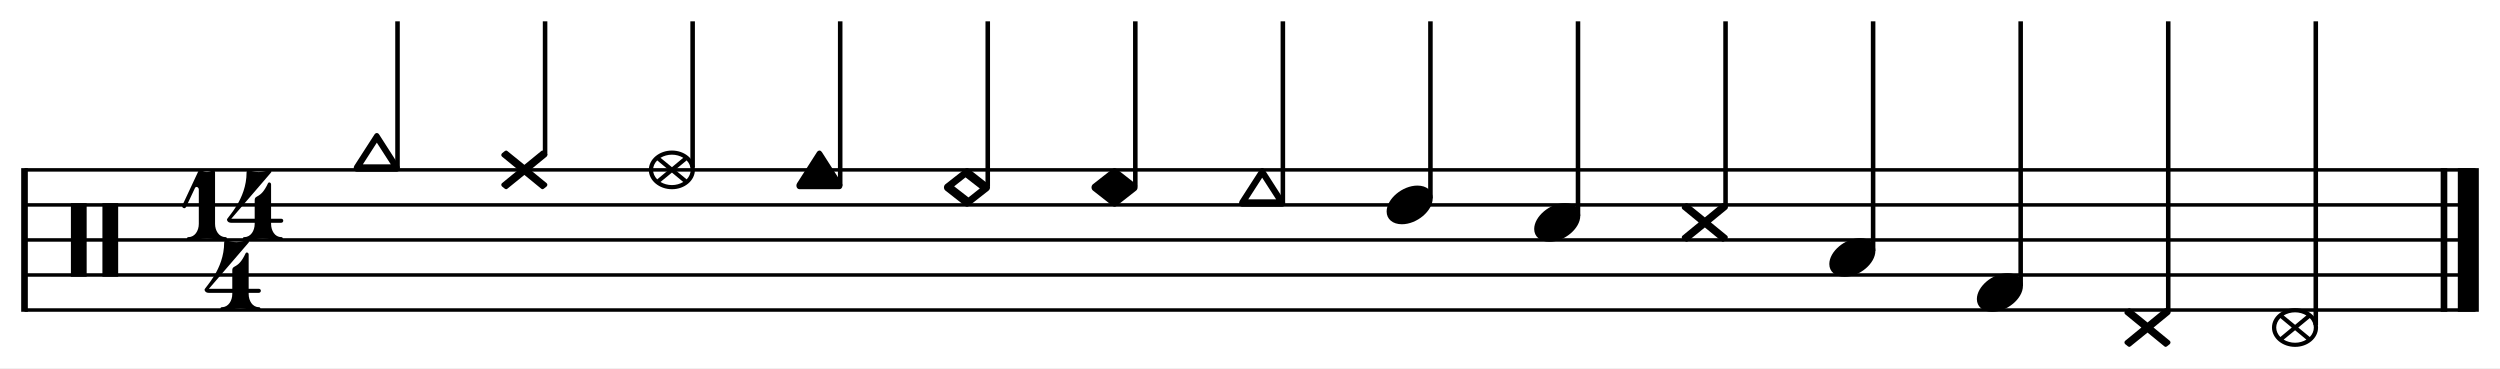
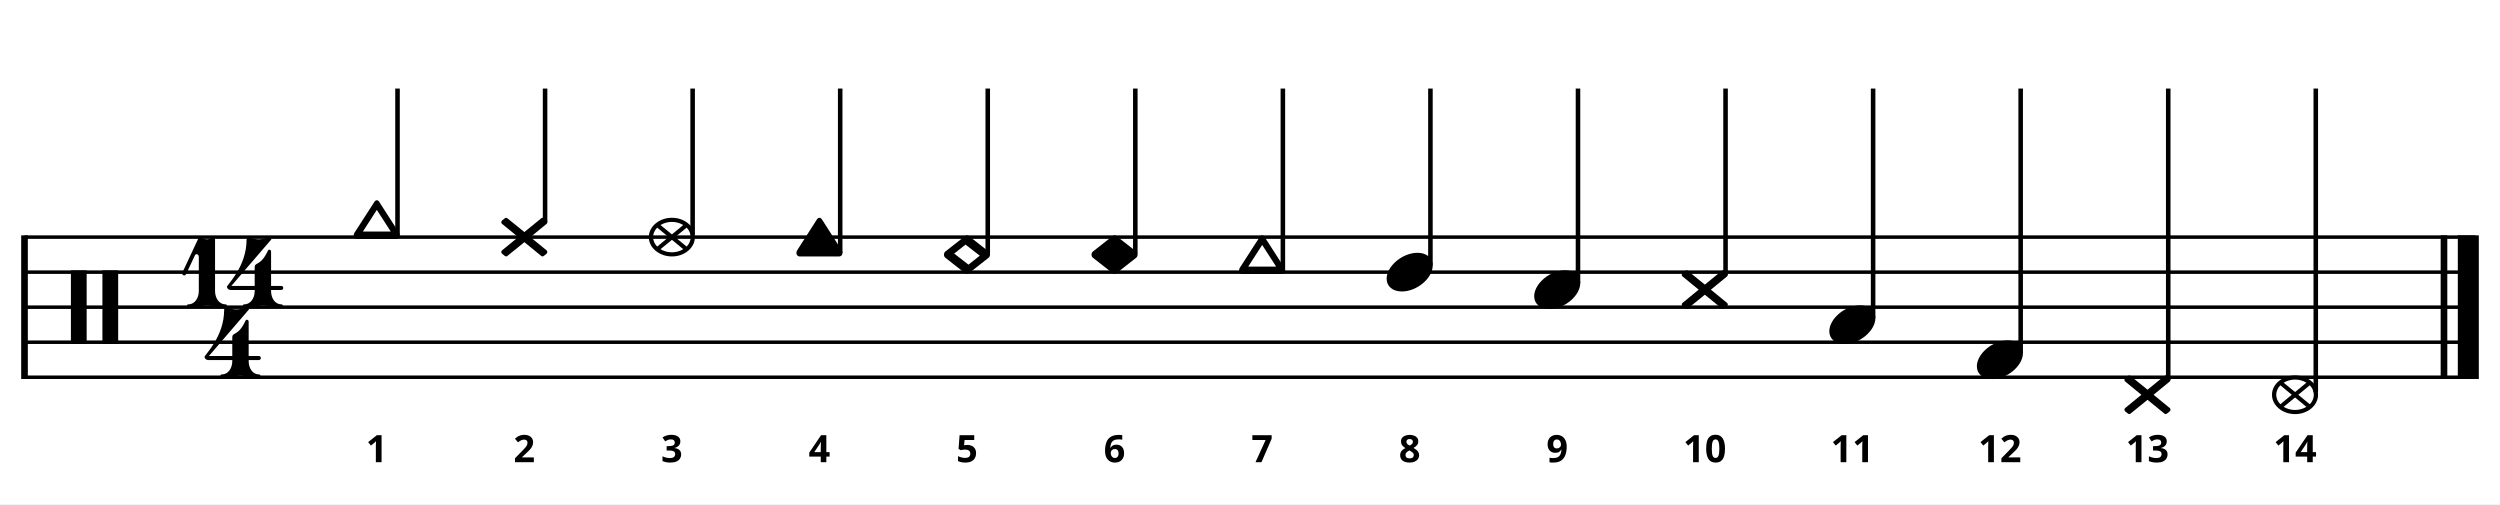
- <svg xmlns="http://www.w3.org/2000/svg" xmlns:xlink="http://www.w3.org/1999/xlink" version="1.1" width="595" height="87.6" viewBox="0 0 595 87.6">
+ <svg xmlns="http://www.w3.org/2000/svg" version="1.1" width="595" height="120" viewBox="0 0 595 120">
  <rect id="svg-background" width="100%" height="100%" fill="#ffffff" />
  <defs>
    <clipPath id="clip_1">
      <path transform="matrix(1.883523,0,0,-1.884642,8.096875,-2.993286)" d="M0-.552H1.316V.552H0Z" />
    </clipPath>
    <clipPath id="clip_2">
      <path transform="matrix(8.333333,0,0,-8.338285,43.41667,57.19159)" d="M-.008 0H1.272V2.012H-.008Z" />
    </clipPath>
    <clipPath id="clip_3">
      <path transform="matrix(8.333333,0,0,-8.338285,54.08333,57.19159)" d="M-.008 0H1.6V2.004H-.008Z" />
    </clipPath>
    <clipPath id="clip_4">
      <path transform="matrix(8.333333,0,0,-8.338285,48.74999,73.86817)" d="M-.008 0H1.6V2.004H-.008Z" />
    </clipPath>
    <clipPath id="clip_5">
      <path transform="matrix(8.333333,0,0,-8.338285,84.18417,36.26245)" d="M0-.552H1.316V.552H0Z" />
    </clipPath>
    <clipPath id="clip_6">
      <path transform="matrix(8.333333,0,0,-8.338285,119.3032,40.43164)" d="M0-.552H1.316V.552H0Z" />
    </clipPath>
    <clipPath id="clip_7">
      <path transform="matrix(8.333333,0,0,-8.338285,154.4223,40.43164)" d="M0-.552H1.316V.552H0Z" />
    </clipPath>
    <clipPath id="clip_8">
      <path transform="matrix(8.333333,0,0,-8.338285,189.5413,40.43164)" d="M0-.552H1.316V.552H0Z" />
    </clipPath>
    <clipPath id="clip_9">
      <path transform="matrix(8.333333,0,0,-8.338285,224.6603,44.60077)" d="M0-.552H1.316V.552H0Z" />
    </clipPath>
    <clipPath id="clip_10">
      <path transform="matrix(8.333333,0,0,-8.338285,259.7794,44.60077)" d="M0-.552H1.316V.552H0Z" />
    </clipPath>
    <clipPath id="clip_11">
      <path transform="matrix(8.333333,0,0,-8.338285,294.8984,44.60077)" d="M0-.552H1.316V.552H0Z" />
    </clipPath>
    <clipPath id="clip_12">
      <path transform="matrix(8.333333,0,0,-8.338285,330.0175,48.7699)" d="M0-.552H1.316V.552H0Z" />
    </clipPath>
    <clipPath id="clip_13">
      <path transform="matrix(8.333333,0,0,-8.338285,365.1365,52.93903)" d="M0-.552H1.316V.552H0Z" />
    </clipPath>
    <clipPath id="clip_14">
      <path transform="matrix(8.333333,0,0,-8.338285,400.2556,52.93903)" d="M0-.552H1.316V.552H0Z" />
    </clipPath>
    <clipPath id="clip_15">
      <path transform="matrix(8.333333,0,0,-8.338285,435.3746,61.27734)" d="M0-.552H1.316V.552H0Z" />
    </clipPath>
    <clipPath id="clip_16">
      <path transform="matrix(8.333333,0,0,-8.338285,470.4937,69.6156)" d="M0-.552H1.316V.552H0Z" />
    </clipPath>
    <clipPath id="clip_17">
      <path transform="matrix(8.333333,0,0,-8.338285,505.6127,77.95392)" d="M0-.552H1.316V.552H0Z" />
    </clipPath>
    <clipPath id="clip_18">
      <path transform="matrix(8.333333,0,0,-8.338285,540.7318,77.95392)" d="M0-.552H1.316V.552H0Z" />
    </clipPath>
    <path id="font_19_28" d="M.045 .166 .178 .181C.181 .153 .19 .133 .204 .12 .217 .107 .235 .101 .258 .101 .286 .101 .31 .114 .33 .14 .35 .166 .363 .22 .368 .302 .334 .262 .291 .242 .239 .242 .182 .242 .134 .264 .093 .307 .052 .351 .032 .407 .032 .477 .032 .549 .053 .608 .096 .652 .14 .697 .194 .719 .261 .719 .334 .719 .393 .691 .44 .634 .486 .578 .51 .486 .51 .357 .51 .226 .486 .131 .437 .073 .389 .015 .325-.014 .248-.014 .192-.014 .146 .001 .112 .031 .077 .061 .055 .106 .045 .166M.356 .465C.356 .509 .346 .544 .325 .568 .305 .592 .282 .604 .255 .604 .229 .604 .208 .595 .192 .575 .175 .555 .167 .522 .167 .477 .167 .43 .176 .397 .194 .375 .212 .354 .235 .343 .262 .343 .289 .343 .311 .353 .329 .374 .347 .395 .356 .425 .356 .465Z" />
    <path id="font_19_21" d="M.506 .128V0H.025C.03 .048 .046 .094 .072 .137 .098 .18 .149 .237 .226 .308 .288 .366 .326 .405 .34 .425 .359 .454 .368 .482 .368 .509 .368 .54 .36 .563 .344 .58 .327 .596 .304 .604 .275 .604 .247 .604 .224 .596 .207 .578 .19 .561 .18 .532 .178 .492L.041 .506C.049 .582 .075 .636 .118 .669 .161 .702 .214 .719 .279 .719 .349 .719 .405 .7 .445 .662 .486 .624 .506 .576 .506 .52 .506 .487 .5 .457 .489 .428 .477 .399 .459 .368 .434 .336 .417 .315 .387 .285 .344 .245 .3 .205 .273 .179 .261 .166 .25 .153 .241 .14 .233 .128H.506Z" />
    <path id="font_19_32" d="M.042 .397V.524H.542V.397H.042M.042 .18V.307H.542V.18H.042Z" />
    <path id="font_19_3" d="" />
    <path id="font_19_48" d="M.071 0V.716H.287L.417 .228 .545 .716H.762V0H.628V.563L.486 0H.347L.205 .563V0H.071Z" />
    <path id="font_19_68" d="M.174 .358 .05 .381C.064 .432 .088 .469 .122 .494 .156 .518 .207 .53 .274 .53 .336 .53 .381 .523 .411 .509 .441 .494 .462 .476 .474 .453 .487 .431 .493 .39 .493 .331L.491 .17C.491 .125 .493 .091 .498 .07 .502 .048 .51 .025 .522 0H.387C.383 .009 .379 .023 .374 .041 .371 .049 .37 .054 .369 .057 .345 .034 .32 .017 .293 .005 .267-.006 .238-.012 .208-.012 .155-.012 .113 .003 .082 .032 .051 .06 .036 .097 .036 .141 .036 .17 .043 .196 .057 .219 .071 .242 .09 .259 .115 .272 .141 .284 .177 .294 .225 .303 .289 .315 .333 .327 .358 .337V.351C.358 .377 .351 .396 .338 .408 .325 .419 .301 .425 .265 .425 .24 .425 .221 .42 .208 .41 .194 .4 .183 .383 .174 .358M.358 .247C.34 .241 .312 .234 .274 .226 .236 .218 .211 .21 .2 .203 .182 .19 .173 .174 .173 .155 .173 .136 .18 .12 .194 .106 .209 .092 .227 .085 .249 .085 .274 .085 .297 .093 .32 .109 .336 .121 .347 .136 .353 .154 .356 .166 .358 .188 .358 .22V.247Z" />
    <path id="font_19_71" d="M.547 0H.42V.076C.399 .047 .374 .024 .345 .01 .316-.004 .287-.012 .258-.012 .198-.012 .147 .012 .105 .06 .062 .108 .041 .175 .041 .261 .041 .349 .062 .416 .103 .462 .144 .507 .197 .53 .26 .53 .318 .53 .368 .506 .41 .458V.716H.547V0M.181 .27C.181 .215 .189 .175 .204 .15 .226 .115 .257 .097 .297 .097 .328 .097 .355 .11 .377 .137 .4 .164 .411 .204 .411 .257 .411 .317 .4 .359 .378 .386 .357 .412 .329 .425 .296 .425 .263 .425 .236 .412 .214 .386 .192 .36 .181 .322 .181 .27Z" />
    <path id="font_19_72" d="M.372 .165 .509 .142C.491 .092 .463 .054 .426 .027 .388 .001 .34-.012 .283-.012 .193-.012 .126 .018 .083 .077 .049 .124 .032 .183 .032 .255 .032 .341 .054 .409 .099 .457 .144 .506 .201 .53 .27 .53 .347 .53 .408 .505 .452 .454 .497 .403 .518 .325 .516 .22H.172C.173 .179 .184 .147 .206 .125 .227 .102 .253 .091 .285 .091 .306 .091 .324 .097 .339 .108 .354 .12 .365 .139 .372 .165M.38 .304C.379 .343 .369 .373 .349 .394 .33 .415 .306 .425 .278 .425 .248 .425 .223 .414 .204 .392 .184 .37 .174 .341 .175 .304H.38Z" />
    <path id="font_19_90" d="M.168 0 .004 .519H.138L.235 .179 .324 .519H.457L.543 .179 .642 .519H.777L.611 0H.479L.39 .333 .302 0H.168Z" />
    <path id="font_19_76" d="M.072 .589V.716H.209V.589H.072M.072 0V.519H.209V0H.072Z" />
    <path id="font_19_87" d="M.31 .519V.409H.216V.201C.216 .158 .217 .134 .219 .127 .22 .12 .224 .114 .231 .109 .237 .105 .245 .103 .254 .103 .267 .103 .285 .107 .309 .116L.321 .009C.289-.005 .253-.012 .212-.012 .188-.012 .165-.008 .146 .001 .126 .009 .111 .02 .102 .033 .093 .046 .086 .064 .083 .086 .08 .102 .078 .135 .078 .183V.409H.015V.519H.078V.622L.216 .703V.519H.31Z" />
    <path id="font_19_75" d="M.208 .716V.452C.253 .504 .306 .53 .367 .53 .399 .53 .427 .524 .453 .513 .478 .501 .497 .486 .51 .468 .523 .45 .532 .429 .536 .407 .541 .385 .543 .351 .543 .304V0H.406V.274C.406 .328 .404 .362 .398 .377 .393 .392 .384 .403 .371 .412 .358 .42 .341 .425 .321 .425 .299 .425 .278 .419 .26 .408 .242 .397 .229 .38 .221 .358 .213 .336 .208 .303 .208 .259V0H.071V.716H.208Z" />
    <path id="font_19_36" d="M.718 0H.561L.499 .163H.212L.153 0H0L.279 .716H.432L.718 0M.452 .284 .354 .549 .257 .284H.452Z" />
    <path id="font_19_85" d="M.203 0H.066V.519H.193V.445C.215 .48 .235 .503 .252 .514 .27 .525 .289 .53 .312 .53 .343 .53 .373 .522 .402 .504L.359 .385C.336 .4 .315 .407 .295 .407 .276 .407 .259 .402 .246 .391 .233 .381 .222 .362 .215 .334 .207 .306 .203 .248 .203 .16V0Z" />
    <path id="font_19_15" d="M.068 .138H.206V.039C.206-.001 .202-.032 .195-.055 .188-.078 .176-.099 .156-.117 .137-.135 .113-.15 .084-.16L.057-.104C.085-.094 .104-.082 .116-.066 .128-.05 .134-.028 .135 0H.068V.138Z" />
    <path id="font_19_83" d="M.068 .519H.196V.442C.212 .468 .235 .49 .263 .506 .292 .522 .323 .53 .357 .53 .418 .53 .469 .507 .511 .459 .553 .412 .574 .347 .574 .262 .574 .176 .553 .108 .51 .06 .468 .012 .417-.012 .356-.012 .328-.012 .302-.006 .279 .005 .255 .017 .231 .036 .205 .064V-.197H.068V.519M.204 .268C.204 .21 .215 .167 .238 .139 .261 .112 .29 .098 .323 .098 .355 .098 .381 .11 .402 .136 .424 .161 .434 .203 .434 .261 .434 .316 .423 .356 .401 .382 .38 .409 .353 .422 .32 .422 .287 .422 .259 .409 .237 .383 .215 .357 .204 .319 .204 .268Z" />
    <path id="font_19_88" d="M.413 0V.078C.394 .05 .369 .028 .339 .012 .308-.004 .275-.012 .241-.012 .206-.012 .175-.004 .147 .011 .12 .027 .1 .048 .087 .076 .075 .103 .069 .142 .069 .19V.519H.206V.281C.206 .208 .209 .163 .214 .147 .219 .131 .228 .118 .241 .108 .255 .099 .271 .094 .292 .094 .315 .094 .336 .1 .355 .113 .374 .126 .386 .142 .393 .161 .4 .18 .403 .226 .403 .3V.519H.541V0H.413Z" />
    <path id="font_19_70" d="M.524 .365 .389 .341C.384 .368 .374 .388 .358 .401 .342 .415 .321 .422 .295 .422 .261 .422 .233 .41 .213 .387 .193 .363 .183 .324 .183 .269 .183 .207 .193 .164 .214 .139 .234 .113 .262 .101 .297 .101 .323 .101 .344 .108 .361 .123 .377 .138 .389 .163 .396 .199L.531 .176C.517 .114 .49 .067 .45 .036 .41 .004 .357-.012 .291-.012 .215-.012 .154 .012 .109 .06 .064 .108 .042 .174 .042 .259 .042 .344 .064 .411 .109 .459 .155 .506 .216 .53 .293 .53 .356 .53 .406 .517 .444 .49 .481 .462 .508 .421 .524 .365Z" />
    <path id="font_19_86" d="M.023 .147 .161 .169C.167 .142 .179 .122 .197 .109 .215 .095 .24 .088 .272 .088 .307 .088 .334 .094 .352 .107 .364 .116 .37 .129 .37 .144 .37 .154 .367 .163 .36 .17 .354 .176 .338 .182 .314 .188 .204 .212 .134 .234 .104 .255 .063 .283 .042 .321 .042 .371 .042 .416 .06 .454 .096 .484 .131 .515 .186 .53 .261 .53 .332 .53 .384 .519 .419 .496 .453 .473 .477 .439 .49 .394L.361 .369C.355 .389 .345 .405 .329 .416 .314 .426 .292 .432 .263 .432 .227 .432 .201 .427 .186 .417 .175 .409 .17 .4 .17 .389 .17 .379 .174 .371 .184 .364 .196 .355 .239 .342 .312 .325 .385 .309 .436 .288 .465 .264 .493 .24 .508 .206 .508 .162 .508 .115 .488 .074 .448 .04 .409 .005 .35-.012 .272-.012 .201-.012 .145 .003 .104 .031 .063 .06 .036 .098 .023 .147Z" />
    <path id="font_19_92" d="M.007 .519H.153L.277 .15 .398 .519H.54L.357 .019 .324-.071C.312-.102 .301-.125 .29-.141 .279-.157 .266-.17 .252-.179 .238-.189 .221-.197 .2-.203 .179-.208 .156-.211 .13-.211 .104-.211 .078-.208 .052-.203L.04-.095C.062-.099 .081-.102 .098-.102 .13-.102 .154-.092 .169-.073 .184-.055 .196-.031 .204-.002L.007 .519Z" />
    <path id="font_19_82" d="M.04 .267C.04 .312 .051 .356 .074 .399 .096 .442 .128 .474 .169 .497 .21 .519 .256 .53 .307 .53 .386 .53 .45 .505 .5 .454 .55 .403 .575 .339 .575 .261 .575 .182 .55 .117 .499 .066 .449 .014 .385-.012 .308-.012 .261-.012 .215-.001 .172 .021 .129 .042 .096 .073 .074 .115 .051 .156 .04 .207 .04 .267M.181 .259C.181 .208 .193 .169 .217 .141 .242 .114 .272 .101 .308 .101 .343 .101 .373 .114 .398 .141 .422 .169 .434 .208 .434 .26 .434 .311 .422 .35 .398 .377 .373 .404 .343 .418 .308 .418 .272 .418 .242 .404 .217 .377 .193 .35 .181 .311 .181 .259Z" />
    <path id="font_19_80" d="M.062 .519H.188V.448C.233 .503 .287 .53 .35 .53 .383 .53 .412 .523 .436 .51 .46 .496 .48 .475 .496 .447 .519 .475 .543 .496 .57 .51 .596 .523 .624 .53 .654 .53 .692 .53 .725 .523 .751 .507 .777 .492 .797 .469 .81 .439 .819 .417 .824 .381 .824 .332V0H.687V.296C.687 .347 .682 .381 .673 .396 .66 .415 .641 .425 .614 .425 .595 .425 .577 .419 .56 .407 .543 .396 .531 .378 .523 .356 .516 .333 .512 .298 .512 .249V0H.375V.284C.375 .334 .373 .367 .368 .381 .363 .396 .355 .407 .345 .414 .335 .421 .321 .425 .303 .425 .282 .425 .263 .419 .246 .408 .229 .396 .217 .38 .21 .358 .202 .337 .199 .301 .199 .252V0H.062V.519Z" />
    <path id="font_19_17" d="M.072 0V.138H.209V0H.072Z" />
  </defs>
-   <path transform="matrix(1,0,0,-1,0,779.48)" stroke-width=".245" stroke-linecap="butt" stroke-miterlimit="10" stroke-linejoin="miter" fill="none" stroke="#000000" d="M10.453 782.841V791.896" />
-   <path transform="matrix(1,0,0,-1,0,779.48)" stroke-width=".834" stroke-linecap="butt" stroke-miterlimit="10" stroke-linejoin="miter" fill="none" stroke="#000000" d="M5.833 739.048H589.167" />
-   <path transform="matrix(1,0,0,-1,0,779.48)" stroke-width=".834" stroke-linecap="butt" stroke-miterlimit="10" stroke-linejoin="miter" fill="none" stroke="#000000" d="M5.833 730.71H589.167" />
-   <path transform="matrix(1,0,0,-1,0,779.48)" stroke-width=".834" stroke-linecap="butt" stroke-miterlimit="10" stroke-linejoin="miter" fill="none" stroke="#000000" d="M5.833 722.372H589.167" />
-   <path transform="matrix(1,0,0,-1,0,779.48)" stroke-width=".834" stroke-linecap="butt" stroke-miterlimit="10" stroke-linejoin="miter" fill="none" stroke="#000000" d="M5.833 714.034H589.167" />
-   <path transform="matrix(1,0,0,-1,0,779.48)" stroke-width=".834" stroke-linecap="butt" stroke-miterlimit="10" stroke-linejoin="miter" fill="none" stroke="#000000" d="M5.833 705.695H589.167" />
-   <path transform="matrix(1,0,0,-1,0,779.48)" stroke-width="3.75" stroke-linecap="butt" stroke-miterlimit="10" stroke-linejoin="miter" fill="none" stroke="#000000" d="M18.75 731.127V713.617" />
-   <path transform="matrix(1,0,0,-1,0,779.48)" stroke-width="3.75" stroke-linecap="butt" stroke-miterlimit="10" stroke-linejoin="miter" fill="none" stroke="#000000" d="M26.25 731.127V713.617" />
-   <path transform="matrix(1,0,0,-1,0,779.48)" stroke-width="1.583" stroke-linecap="butt" stroke-miterlimit="10" stroke-linejoin="miter" fill="none" stroke="#000000" d="M5.833 739.465V705.278" />
-   <path transform="matrix(1,0,0,-1,0,779.48)" stroke-width="1.083" stroke-linecap="butt" stroke-miterlimit="10" stroke-linejoin="miter" fill="none" stroke="#000000" d="M94.609 739.465V774.403" />
-   <path transform="matrix(1,0,0,-1,0,779.48)" stroke-width="1.083" stroke-linecap="butt" stroke-miterlimit="10" stroke-linejoin="miter" fill="none" stroke="#000000" d="M129.728 742.595V774.403" />
-   <path transform="matrix(1,0,0,-1,0,779.48)" stroke-width="1.083" stroke-linecap="butt" stroke-miterlimit="10" stroke-linejoin="miter" fill="none" stroke="#000000" d="M164.847 739.632V774.403" />
-   <path transform="matrix(1,0,0,-1,0,779.48)" stroke-width="1.083" stroke-linecap="butt" stroke-miterlimit="10" stroke-linejoin="miter" fill="none" stroke="#000000" d="M199.966 735.296V774.403" />
-   <path transform="matrix(1,0,0,-1,0,779.48)" stroke-width="1.083" stroke-linecap="butt" stroke-miterlimit="10" stroke-linejoin="miter" fill="none" stroke="#000000" d="M235.085 735.088V774.403" />
-   <path transform="matrix(1,0,0,-1,0,779.48)" stroke-width="1.083" stroke-linecap="butt" stroke-miterlimit="10" stroke-linejoin="miter" fill="none" stroke="#000000" d="M270.204 735.088V774.403" />
-   <path transform="matrix(1,0,0,-1,0,779.48)" stroke-width="1.083" stroke-linecap="butt" stroke-miterlimit="10" stroke-linejoin="miter" fill="none" stroke="#000000" d="M305.323 731.127V774.403" />
-   <path transform="matrix(1,0,0,-1,0,779.48)" stroke-width="1.083" stroke-linecap="butt" stroke-miterlimit="10" stroke-linejoin="miter" fill="none" stroke="#000000" d="M340.442 732.276V774.403" />
-   <path transform="matrix(1,0,0,-1,0,779.48)" stroke-width="1.083" stroke-linecap="butt" stroke-miterlimit="10" stroke-linejoin="miter" fill="none" stroke="#000000" d="M375.562 728.107V774.403" />
-   <path transform="matrix(1,0,0,-1,0,779.48)" stroke-width="1.083" stroke-linecap="butt" stroke-miterlimit="10" stroke-linejoin="miter" fill="none" stroke="#000000" d="M410.681 730.087V774.403" />
-   <path transform="matrix(1,0,0,-1,0,779.48)" stroke-width="1.083" stroke-linecap="butt" stroke-miterlimit="10" stroke-linejoin="miter" fill="none" stroke="#000000" d="M445.8 719.769V774.403" />
-   <path transform="matrix(1,0,0,-1,0,779.48)" stroke-width="1.083" stroke-linecap="butt" stroke-miterlimit="10" stroke-linejoin="miter" fill="none" stroke="#000000" d="M480.919 711.43V774.403" />
-   <path transform="matrix(1,0,0,-1,0,779.48)" stroke-width="1.083" stroke-linecap="butt" stroke-miterlimit="10" stroke-linejoin="miter" fill="none" stroke="#000000" d="M516.038 705.072V774.403" />
-   <path transform="matrix(1,0,0,-1,0,779.48)" stroke-width="1.083" stroke-linecap="butt" stroke-miterlimit="10" stroke-linejoin="miter" fill="none" stroke="#000000" d="M551.157 702.11V774.403" />
-   <path transform="matrix(1,0,0,-1,0,779.48)" stroke-width="1.583" stroke-linecap="butt" stroke-miterlimit="10" stroke-linejoin="miter" fill="none" stroke="#000000" d="M581.667 739.465V705.278" />
-   <path transform="matrix(1,0,0,-1,0,779.48)" stroke-width="5" stroke-linecap="butt" stroke-miterlimit="10" stroke-linejoin="miter" fill="none" stroke="#000000" d="M587.458 739.465V705.278" />
-   <g clip-path="url(#clip_1)">
-     <path transform="matrix(1.883523,0,0,-1.884642,8.096875,-2.993286)" d="M.88 .552C1.144 .552 1.316 .404 1.316 .188 1.316-.172 .864-.552 .436-.552 .172-.552 0-.404 0-.188 0 .172 .452 .552 .88 .552" />
+   <g id="musical-content" transform="translate(0,16)">
+     <path transform="matrix(1,0,0,-1,0,779.48)" stroke-width=".834" stroke-linecap="butt" stroke-miterlimit="10" stroke-linejoin="miter" fill="none" stroke="#000000" d="M5.833 739.048H589.167" />
+     <path transform="matrix(1,0,0,-1,0,779.48)" stroke-width=".834" stroke-linecap="butt" stroke-miterlimit="10" stroke-linejoin="miter" fill="none" stroke="#000000" d="M5.833 730.71H589.167" />
+     <path transform="matrix(1,0,0,-1,0,779.48)" stroke-width=".834" stroke-linecap="butt" stroke-miterlimit="10" stroke-linejoin="miter" fill="none" stroke="#000000" d="M5.833 722.372H589.167" />
+     <path transform="matrix(1,0,0,-1,0,779.48)" stroke-width=".834" stroke-linecap="butt" stroke-miterlimit="10" stroke-linejoin="miter" fill="none" stroke="#000000" d="M5.833 714.034H589.167" />
+     <path transform="matrix(1,0,0,-1,0,779.48)" stroke-width=".834" stroke-linecap="butt" stroke-miterlimit="10" stroke-linejoin="miter" fill="none" stroke="#000000" d="M5.833 705.695H589.167" />
+     <path transform="matrix(1,0,0,-1,0,779.48)" stroke-width="3.75" stroke-linecap="butt" stroke-miterlimit="10" stroke-linejoin="miter" fill="none" stroke="#000000" d="M18.75 731.127V713.617" />
+     <path transform="matrix(1,0,0,-1,0,779.48)" stroke-width="3.75" stroke-linecap="butt" stroke-miterlimit="10" stroke-linejoin="miter" fill="none" stroke="#000000" d="M26.25 731.127V713.617" />
+     <path transform="matrix(1,0,0,-1,0,779.48)" stroke-width="1.583" stroke-linecap="butt" stroke-miterlimit="10" stroke-linejoin="miter" fill="none" stroke="#000000" d="M5.833 739.465V705.278" />
+     <path transform="matrix(1,0,0,-1,0,779.48)" stroke-width="1.083" stroke-linecap="butt" stroke-miterlimit="10" stroke-linejoin="miter" fill="none" stroke="#000000" d="M94.609 739.465V774.403" />
+     <path transform="matrix(1,0,0,-1,0,779.48)" stroke-width="1.083" stroke-linecap="butt" stroke-miterlimit="10" stroke-linejoin="miter" fill="none" stroke="#000000" d="M129.728 742.595V774.403" />
+     <path transform="matrix(1,0,0,-1,0,779.48)" stroke-width="1.083" stroke-linecap="butt" stroke-miterlimit="10" stroke-linejoin="miter" fill="none" stroke="#000000" d="M164.847 739.632V774.403" />
+     <path transform="matrix(1,0,0,-1,0,779.48)" stroke-width="1.083" stroke-linecap="butt" stroke-miterlimit="10" stroke-linejoin="miter" fill="none" stroke="#000000" d="M199.966 735.296V774.403" />
+     <path transform="matrix(1,0,0,-1,0,779.48)" stroke-width="1.083" stroke-linecap="butt" stroke-miterlimit="10" stroke-linejoin="miter" fill="none" stroke="#000000" d="M235.085 735.088V774.403" />
+     <path transform="matrix(1,0,0,-1,0,779.48)" stroke-width="1.083" stroke-linecap="butt" stroke-miterlimit="10" stroke-linejoin="miter" fill="none" stroke="#000000" d="M270.204 735.088V774.403" />
+     <path transform="matrix(1,0,0,-1,0,779.48)" stroke-width="1.083" stroke-linecap="butt" stroke-miterlimit="10" stroke-linejoin="miter" fill="none" stroke="#000000" d="M305.323 731.127V774.403" />
+     <path transform="matrix(1,0,0,-1,0,779.48)" stroke-width="1.083" stroke-linecap="butt" stroke-miterlimit="10" stroke-linejoin="miter" fill="none" stroke="#000000" d="M340.442 732.276V774.403" />
+     <path transform="matrix(1,0,0,-1,0,779.48)" stroke-width="1.083" stroke-linecap="butt" stroke-miterlimit="10" stroke-linejoin="miter" fill="none" stroke="#000000" d="M375.562 728.107V774.403" />
+     <path transform="matrix(1,0,0,-1,0,779.48)" stroke-width="1.083" stroke-linecap="butt" stroke-miterlimit="10" stroke-linejoin="miter" fill="none" stroke="#000000" d="M410.681 730.087V774.403" />
+     <path transform="matrix(1,0,0,-1,0,779.48)" stroke-width="1.083" stroke-linecap="butt" stroke-miterlimit="10" stroke-linejoin="miter" fill="none" stroke="#000000" d="M445.8 719.769V774.403" />
+     <path transform="matrix(1,0,0,-1,0,779.48)" stroke-width="1.083" stroke-linecap="butt" stroke-miterlimit="10" stroke-linejoin="miter" fill="none" stroke="#000000" d="M480.919 711.43V774.403" />
+     <path transform="matrix(1,0,0,-1,0,779.48)" stroke-width="1.083" stroke-linecap="butt" stroke-miterlimit="10" stroke-linejoin="miter" fill="none" stroke="#000000" d="M516.038 705.072V774.403" />
+     <path transform="matrix(1,0,0,-1,0,779.48)" stroke-width="1.083" stroke-linecap="butt" stroke-miterlimit="10" stroke-linejoin="miter" fill="none" stroke="#000000" d="M551.157 702.11V774.403" />
+     <path transform="matrix(1,0,0,-1,0,779.48)" stroke-width="1.583" stroke-linecap="butt" stroke-miterlimit="10" stroke-linejoin="miter" fill="none" stroke="#000000" d="M581.667 739.465V705.278" />
+     <path transform="matrix(1,0,0,-1,0,779.48)" stroke-width="5" stroke-linecap="butt" stroke-miterlimit="10" stroke-linejoin="miter" fill="none" stroke="#000000" d="M587.458 739.465V705.278" />
+     <g clip-path="url(#clip_2)">
+       <path transform="matrix(8.333333,0,0,-8.338285,43.41667,57.19159)" d="M.7 1.948C.784 1.948 .86 2.004 .884 2.004 .912 2.004 .932 1.976 .932 1.936V.468C.932 .276 1.044 .092 1.224 .092 1.256 .092 1.272 .072 1.272 .048 1.272 .024 1.256 0 1.224 0 1.048 0 .876 .052 .7 .052 .524 .052 .352 0 .176 0 .144 0 .128 .024 .128 .048 .128 .072 .144 .092 .176 .092 .356 .092 .468 .276 .468 .468V1.448C.468 1.496 .432 1.524 .4 1.524 .384 1.524 .368 1.512 .36 1.496L.104 .952C.092 .928 .076 .916 .056 .916 .024 .916-.008 .94-.008 .972-.008 .98-.004 .992 0 1L.468 2C.472 2.008 .48 2.012 .488 2.012 .532 2.012 .604 1.948 .7 1.948" />
+     </g>
+     <g clip-path="url(#clip_3)">
+       <path transform="matrix(8.333333,0,0,-8.338285,54.08333,57.19159)" d="M.9 1.948C1.052 1.948 1.172 2.004 1.204 2.004 1.248 2.004 1.276 1.964 1.252 1.936L.116 .616H.784V1.14C.784 1.316 .948 1.16 1.164 1.628 1.172 1.644 1.184 1.652 1.2 1.652 1.224 1.652 1.252 1.632 1.252 1.596V.616H1.54C1.58 .616 1.6 .588 1.6 .56 1.6 .532 1.58 .5 1.54 .5H1.252V.468C1.252 .276 1.36 .092 1.54 .092 1.572 .092 1.588 .072 1.588 .048 1.588 .024 1.572 0 1.54 0 1.364 0 1.192 .052 1.016 .052 .84 .052 .668 0 .492 0 .46 0 .444 .024 .444 .048 .444 .072 .46 .092 .492 .092 .672 .092 .784 .276 .784 .468V.5H.116C.024 .5-.008 .556-.008 .592-.008 .648 .552 1.16 .552 1.936 .552 1.972 .576 2 .604 2 .632 2 .752 1.948 .9 1.948" />
+     </g>
+     <g clip-path="url(#clip_4)">
+       <path transform="matrix(8.333333,0,0,-8.338285,48.74999,73.86817)" d="M.9 1.948C1.052 1.948 1.172 2.004 1.204 2.004 1.248 2.004 1.276 1.964 1.252 1.936L.116 .616H.784V1.14C.784 1.316 .948 1.16 1.164 1.628 1.172 1.644 1.184 1.652 1.2 1.652 1.224 1.652 1.252 1.632 1.252 1.596V.616H1.54C1.58 .616 1.6 .588 1.6 .56 1.6 .532 1.58 .5 1.54 .5H1.252V.468C1.252 .276 1.36 .092 1.54 .092 1.572 .092 1.588 .072 1.588 .048 1.588 .024 1.572 0 1.54 0 1.364 0 1.192 .052 1.016 .052 .84 .052 .668 0 .492 0 .46 0 .444 .024 .444 .048 .444 .072 .46 .092 .492 .092 .672 .092 .784 .276 .784 .468V.5H.116C.024 .5-.008 .556-.008 .592-.008 .648 .552 1.16 .552 1.936 .552 1.972 .576 2 .604 2 .632 2 .752 1.948 .9 1.948" />
+     </g>
+     <g clip-path="url(#clip_5)">
+       <path transform="matrix(8.333333,0,0,-8.338285,84.18417,36.26245)" d="M.262-.341H1.058L.66 .277M.083-.552C.038-.552 0-.508 0-.449 0-.424 .008-.4 .019-.38L.595 .513C.611 .537 .637 .552 .66 .552 .683 .552 .709 .537 .724 .513L1.297-.38C1.308-.4 1.316-.424 1.316-.449 1.316-.508 1.282-.552 1.236-.552H.083" />
+     </g>
+     <g clip-path="url(#clip_6)">
+       <path transform="matrix(8.333333,0,0,-8.338285,119.3032,40.43164)" d="M.66 .144 1.14 .536C1.152 .544 1.164 .552 1.176 .552 1.188 .552 1.204 .544 1.216 .536L1.296 .472C1.308 .46 1.316 .44 1.316 .424 1.316 .408 1.308 .392 1.296 .38L.832 0 1.296-.38C1.308-.392 1.316-.408 1.316-.424 1.316-.44 1.308-.46 1.296-.472L1.216-.536C1.204-.544 1.188-.552 1.176-.552 1.164-.552 1.152-.544 1.14-.536L.66-.144 .176-.536C.164-.544 .152-.552 .14-.552 .128-.552 .112-.544 .1-.536L.02-.472C.008-.46 0-.44 0-.424 0-.408 .008-.392 .02-.38L.484 0 .02 .38C.008 .392 0 .408 0 .424 0 .44 .008 .46 .02 .472L.1 .536C.112 .544 .128 .552 .14 .552 .152 .552 .164 .544 .176 .536" />
+     </g>
+     <g clip-path="url(#clip_7)">
+       <path transform="matrix(8.333333,0,0,-8.338285,154.4223,40.43164)" d="M.66 .552C1.02 .552 1.316 .306 1.316 0 1.316-.306 1.02-.552 .66-.552 .3-.552 0-.306 0 0 0 .306 .3 .552 .66 .552M.66 .077 .983 .345C.889 .402 .777 .434 .66 .434 .542 .434 .427 .402 .333 .345M.565 0 .239 .271C.165 .195 .121 .099 .121 0 .121-.099 .165-.195 .239-.271M.751 0 1.08-.271C1.154-.195 1.195-.099 1.195 0 1.195 .099 1.154 .195 1.08 .271M.66-.077 .333-.345C.427-.402 .542-.434 .66-.434 .777-.434 .889-.402 .983-.345" />
+     </g>
+     <g clip-path="url(#clip_8)">
+       <path transform="matrix(8.333333,0,0,-8.338285,189.5413,40.43164)" d="M.088-.552C.04-.552 0-.508 0-.449 0-.424 .008-.4 .02-.38L.588 .508C.604 .532 .632 .552 .66 .552 .688 .552 .712 .532 .728 .508L1.296-.38C1.308-.4 1.316-.424 1.316-.449 1.316-.508 1.276-.552 1.228-.552H.088" />
+     </g>
+     <g clip-path="url(#clip_9)">
+       <path transform="matrix(8.333333,0,0,-8.338285,224.6603,44.60077)" d="M.292 .03 .7-.286 1.024-.03 .616 .286M.04-.089C.016-.069 0-.035 0 0 0 .035 .016 .069 .04 .089L.612 .537C.628 .547 .644 .552 .66 .552 .676 .552 .688 .547 .704 .537L1.276 .089C1.3 .069 1.316 .035 1.316 0 1.316-.035 1.3-.069 1.276-.089L.704-.537C.688-.547 .676-.552 .66-.552 .644-.552 .628-.547 .612-.537" />
+     </g>
+     <g clip-path="url(#clip_10)">
+       <path transform="matrix(8.333333,0,0,-8.338285,259.7794,44.60077)" d="M.04-.089C.016-.069 0-.035 0 0 0 .035 .016 .069 .04 .089L.612 .537C.628 .547 .644 .552 .66 .552 .676 .552 .688 .547 .704 .537L1.276 .089C1.3 .069 1.316 .035 1.316 0 1.316-.035 1.3-.069 1.276-.089L.704-.537C.688-.547 .676-.552 .66-.552 .644-.552 .628-.547 .612-.537" />
+     </g>
+     <g clip-path="url(#clip_11)">
+       <path transform="matrix(8.333333,0,0,-8.338285,294.8984,44.60077)" d="M.262-.341H1.058L.66 .277M.083-.552C.038-.552 0-.508 0-.449 0-.424 .008-.4 .019-.38L.595 .513C.611 .537 .637 .552 .66 .552 .683 .552 .709 .537 .724 .513L1.297-.38C1.308-.4 1.316-.424 1.316-.449 1.316-.508 1.282-.552 1.236-.552H.083" />
+     </g>
+     <g clip-path="url(#clip_12)">
+       <path transform="matrix(8.333333,0,0,-8.338285,330.0175,48.7699)" d="M.88 .552C1.144 .552 1.316 .404 1.316 .188 1.316-.172 .864-.552 .436-.552 .172-.552 0-.404 0-.188 0 .172 .452 .552 .88 .552" />
+     </g>
+     <g clip-path="url(#clip_13)">
+       <path transform="matrix(8.333333,0,0,-8.338285,365.1365,52.93903)" d="M.88 .552C1.144 .552 1.316 .404 1.316 .188 1.316-.172 .864-.552 .436-.552 .172-.552 0-.404 0-.188 0 .172 .452 .552 .88 .552" />
+     </g>
+     <g clip-path="url(#clip_14)">
+       <path transform="matrix(8.333333,0,0,-8.338285,400.2556,52.93903)" d="M.66 .144 1.14 .536C1.152 .544 1.164 .552 1.176 .552 1.188 .552 1.204 .544 1.216 .536L1.296 .472C1.308 .46 1.316 .44 1.316 .424 1.316 .408 1.308 .392 1.296 .38L.832 0 1.296-.38C1.308-.392 1.316-.408 1.316-.424 1.316-.44 1.308-.46 1.296-.472L1.216-.536C1.204-.544 1.188-.552 1.176-.552 1.164-.552 1.152-.544 1.14-.536L.66-.144 .176-.536C.164-.544 .152-.552 .14-.552 .128-.552 .112-.544 .1-.536L.02-.472C.008-.46 0-.44 0-.424 0-.408 .008-.392 .02-.38L.484 0 .02 .38C.008 .392 0 .408 0 .424 0 .44 .008 .46 .02 .472L.1 .536C.112 .544 .128 .552 .14 .552 .152 .552 .164 .544 .176 .536" />
+     </g>
+     <g clip-path="url(#clip_15)">
+       <path transform="matrix(8.333333,0,0,-8.338285,435.3746,61.27734)" d="M.88 .552C1.144 .552 1.316 .404 1.316 .188 1.316-.172 .864-.552 .436-.552 .172-.552 0-.404 0-.188 0 .172 .452 .552 .88 .552" />
+     </g>
+     <g clip-path="url(#clip_16)">
+       <path transform="matrix(8.333333,0,0,-8.338285,470.4937,69.6156)" d="M.88 .552C1.144 .552 1.316 .404 1.316 .188 1.316-.172 .864-.552 .436-.552 .172-.552 0-.404 0-.188 0 .172 .452 .552 .88 .552" />
+     </g>
+     <g clip-path="url(#clip_17)">
+       <path transform="matrix(8.333333,0,0,-8.338285,505.6127,77.95392)" d="M.66 .144 1.14 .536C1.152 .544 1.164 .552 1.176 .552 1.188 .552 1.204 .544 1.216 .536L1.296 .472C1.308 .46 1.316 .44 1.316 .424 1.316 .408 1.308 .392 1.296 .38L.832 0 1.296-.38C1.308-.392 1.316-.408 1.316-.424 1.316-.44 1.308-.46 1.296-.472L1.216-.536C1.204-.544 1.188-.552 1.176-.552 1.164-.552 1.152-.544 1.14-.536L.66-.144 .176-.536C.164-.544 .152-.552 .14-.552 .128-.552 .112-.544 .1-.536L.02-.472C.008-.46 0-.44 0-.424 0-.408 .008-.392 .02-.38L.484 0 .02 .38C.008 .392 0 .408 0 .424 0 .44 .008 .46 .02 .472L.1 .536C.112 .544 .128 .552 .14 .552 .152 .552 .164 .544 .176 .536" />
+     </g>
+     <g clip-path="url(#clip_18)">
+       <path transform="matrix(8.333333,0,0,-8.338285,540.7318,77.95392)" d="M.66 .552C1.02 .552 1.316 .306 1.316 0 1.316-.306 1.02-.552 .66-.552 .3-.552 0-.306 0 0 0 .306 .3 .552 .66 .552M.66 .077 .983 .345C.889 .402 .777 .434 .66 .434 .542 .434 .427 .402 .333 .345M.565 0 .239 .271C.165 .195 .121 .099 .121 0 .121-.099 .165-.195 .239-.271M.751 0 1.08-.271C1.154-.195 1.195-.099 1.195 0 1.195 .099 1.154 .195 1.08 .271M.66-.077 .333-.345C.427-.402 .542-.434 .66-.434 .777-.434 .889-.402 .983-.345" />
+     </g>
  </g>
-   <g clip-path="url(#clip_2)">
-     <path transform="matrix(8.333333,0,0,-8.338285,43.41667,57.19159)" d="M.7 1.948C.784 1.948 .86 2.004 .884 2.004 .912 2.004 .932 1.976 .932 1.936V.468C.932 .276 1.044 .092 1.224 .092 1.256 .092 1.272 .072 1.272 .048 1.272 .024 1.256 0 1.224 0 1.048 0 .876 .052 .7 .052 .524 .052 .352 0 .176 0 .144 0 .128 .024 .128 .048 .128 .072 .144 .092 .176 .092 .356 .092 .468 .276 .468 .468V1.448C.468 1.496 .432 1.524 .4 1.524 .384 1.524 .368 1.512 .36 1.496L.104 .952C.092 .928 .076 .916 .056 .916 .024 .916-.008 .94-.008 .972-.008 .98-.004 .992 0 1L.468 2C.472 2.008 .48 2.012 .488 2.012 .532 2.012 .604 1.948 .7 1.948" />
+   <g id="stave-numbers" fill="#000000" font-family="'Mona Sans VF', -apple-system, BlinkMacSystemFont, 'Segoe UI', 'Noto Sans', Helvetica, Arial, sans-serif" font-size="9" text-anchor="middle">
+     <text x="89.668" y="110" font-weight="bold">1</text>
+     <text x="124.787" y="110" font-weight="bold">2</text>
+     <text x="159.906" y="110" font-weight="bold">3</text>
+     <text x="195.025" y="110" font-weight="bold">4</text>
+     <text x="230.144" y="110" font-weight="bold">5</text>
+     <text x="265.263" y="110" font-weight="bold">6</text>
+     <text x="300.382" y="110" font-weight="bold">7</text>
+     <text x="335.501" y="110" font-weight="bold">8</text>
+     <text x="370.62" y="110" font-weight="bold">9</text>
+     <text x="405.739" y="110" font-weight="bold">10</text>
+     <text x="440.858" y="110" font-weight="bold">11</text>
+     <text x="475.977" y="110" font-weight="bold">12</text>
+     <text x="511.096" y="110" font-weight="bold">13</text>
+     <text x="546.215" y="110" font-weight="bold">14</text>
  </g>
-   <g clip-path="url(#clip_3)">
-     <path transform="matrix(8.333333,0,0,-8.338285,54.08333,57.19159)" d="M.9 1.948C1.052 1.948 1.172 2.004 1.204 2.004 1.248 2.004 1.276 1.964 1.252 1.936L.116 .616H.784V1.14C.784 1.316 .948 1.16 1.164 1.628 1.172 1.644 1.184 1.652 1.2 1.652 1.224 1.652 1.252 1.632 1.252 1.596V.616H1.54C1.58 .616 1.6 .588 1.6 .56 1.6 .532 1.58 .5 1.54 .5H1.252V.468C1.252 .276 1.36 .092 1.54 .092 1.572 .092 1.588 .072 1.588 .048 1.588 .024 1.572 0 1.54 0 1.364 0 1.192 .052 1.016 .052 .84 .052 .668 0 .492 0 .46 0 .444 .024 .444 .048 .444 .072 .46 .092 .492 .092 .672 .092 .784 .276 .784 .468V.5H.116C.024 .5-.008 .556-.008 .592-.008 .648 .552 1.16 .552 1.936 .552 1.972 .576 2 .604 2 .632 2 .752 1.948 .9 1.948" />
-   </g>
-   <g clip-path="url(#clip_4)">
-     <path transform="matrix(8.333333,0,0,-8.338285,48.74999,73.86817)" d="M.9 1.948C1.052 1.948 1.172 2.004 1.204 2.004 1.248 2.004 1.276 1.964 1.252 1.936L.116 .616H.784V1.14C.784 1.316 .948 1.16 1.164 1.628 1.172 1.644 1.184 1.652 1.2 1.652 1.224 1.652 1.252 1.632 1.252 1.596V.616H1.54C1.58 .616 1.6 .588 1.6 .56 1.6 .532 1.58 .5 1.54 .5H1.252V.468C1.252 .276 1.36 .092 1.54 .092 1.572 .092 1.588 .072 1.588 .048 1.588 .024 1.572 0 1.54 0 1.364 0 1.192 .052 1.016 .052 .84 .052 .668 0 .492 0 .46 0 .444 .024 .444 .048 .444 .072 .46 .092 .492 .092 .672 .092 .784 .276 .784 .468V.5H.116C.024 .5-.008 .556-.008 .592-.008 .648 .552 1.16 .552 1.936 .552 1.972 .576 2 .604 2 .632 2 .752 1.948 .9 1.948" />
-   </g>
-   <g clip-path="url(#clip_5)">
-     <path transform="matrix(8.333333,0,0,-8.338285,84.18417,36.26245)" d="M.262-.341H1.058L.66 .277M.083-.552C.038-.552 0-.508 0-.449 0-.424 .008-.4 .019-.38L.595 .513C.611 .537 .637 .552 .66 .552 .683 .552 .709 .537 .724 .513L1.297-.38C1.308-.4 1.316-.424 1.316-.449 1.316-.508 1.282-.552 1.236-.552H.083" />
-   </g>
-   <g clip-path="url(#clip_6)">
-     <path transform="matrix(8.333333,0,0,-8.338285,119.3032,40.43164)" d="M.66 .144 1.14 .536C1.152 .544 1.164 .552 1.176 .552 1.188 .552 1.204 .544 1.216 .536L1.296 .472C1.308 .46 1.316 .44 1.316 .424 1.316 .408 1.308 .392 1.296 .38L.832 0 1.296-.38C1.308-.392 1.316-.408 1.316-.424 1.316-.44 1.308-.46 1.296-.472L1.216-.536C1.204-.544 1.188-.552 1.176-.552 1.164-.552 1.152-.544 1.14-.536L.66-.144 .176-.536C.164-.544 .152-.552 .14-.552 .128-.552 .112-.544 .1-.536L.02-.472C.008-.46 0-.44 0-.424 0-.408 .008-.392 .02-.38L.484 0 .02 .38C.008 .392 0 .408 0 .424 0 .44 .008 .46 .02 .472L.1 .536C.112 .544 .128 .552 .14 .552 .152 .552 .164 .544 .176 .536" />
-   </g>
-   <g clip-path="url(#clip_7)">
-     <path transform="matrix(8.333333,0,0,-8.338285,154.4223,40.43164)" d="M.66 .552C1.02 .552 1.316 .306 1.316 0 1.316-.306 1.02-.552 .66-.552 .3-.552 0-.306 0 0 0 .306 .3 .552 .66 .552M.66 .077 .983 .345C.889 .402 .777 .434 .66 .434 .542 .434 .427 .402 .333 .345M.565 0 .239 .271C.165 .195 .121 .099 .121 0 .121-.099 .165-.195 .239-.271M.751 0 1.08-.271C1.154-.195 1.195-.099 1.195 0 1.195 .099 1.154 .195 1.08 .271M.66-.077 .333-.345C.427-.402 .542-.434 .66-.434 .777-.434 .889-.402 .983-.345" />
-   </g>
-   <g clip-path="url(#clip_8)">
-     <path transform="matrix(8.333333,0,0,-8.338285,189.5413,40.43164)" d="M.088-.552C.04-.552 0-.508 0-.449 0-.424 .008-.4 .02-.38L.588 .508C.604 .532 .632 .552 .66 .552 .688 .552 .712 .532 .728 .508L1.296-.38C1.308-.4 1.316-.424 1.316-.449 1.316-.508 1.276-.552 1.228-.552H.088" />
-   </g>
-   <g clip-path="url(#clip_9)">
-     <path transform="matrix(8.333333,0,0,-8.338285,224.6603,44.60077)" d="M.292 .03 .7-.286 1.024-.03 .616 .286M.04-.089C.016-.069 0-.035 0 0 0 .035 .016 .069 .04 .089L.612 .537C.628 .547 .644 .552 .66 .552 .676 .552 .688 .547 .704 .537L1.276 .089C1.3 .069 1.316 .035 1.316 0 1.316-.035 1.3-.069 1.276-.089L.704-.537C.688-.547 .676-.552 .66-.552 .644-.552 .628-.547 .612-.537" />
-   </g>
-   <g clip-path="url(#clip_10)">
-     <path transform="matrix(8.333333,0,0,-8.338285,259.7794,44.60077)" d="M.04-.089C.016-.069 0-.035 0 0 0 .035 .016 .069 .04 .089L.612 .537C.628 .547 .644 .552 .66 .552 .676 .552 .688 .547 .704 .537L1.276 .089C1.3 .069 1.316 .035 1.316 0 1.316-.035 1.3-.069 1.276-.089L.704-.537C.688-.547 .676-.552 .66-.552 .644-.552 .628-.547 .612-.537" />
-   </g>
-   <g clip-path="url(#clip_11)">
-     <path transform="matrix(8.333333,0,0,-8.338285,294.8984,44.60077)" d="M.262-.341H1.058L.66 .277M.083-.552C.038-.552 0-.508 0-.449 0-.424 .008-.4 .019-.38L.595 .513C.611 .537 .637 .552 .66 .552 .683 .552 .709 .537 .724 .513L1.297-.38C1.308-.4 1.316-.424 1.316-.449 1.316-.508 1.282-.552 1.236-.552H.083" />
-   </g>
-   <g clip-path="url(#clip_12)">
-     <path transform="matrix(8.333333,0,0,-8.338285,330.0175,48.7699)" d="M.88 .552C1.144 .552 1.316 .404 1.316 .188 1.316-.172 .864-.552 .436-.552 .172-.552 0-.404 0-.188 0 .172 .452 .552 .88 .552" />
-   </g>
-   <g clip-path="url(#clip_13)">
-     <path transform="matrix(8.333333,0,0,-8.338285,365.1365,52.93903)" d="M.88 .552C1.144 .552 1.316 .404 1.316 .188 1.316-.172 .864-.552 .436-.552 .172-.552 0-.404 0-.188 0 .172 .452 .552 .88 .552" />
-   </g>
-   <g clip-path="url(#clip_14)">
-     <path transform="matrix(8.333333,0,0,-8.338285,400.2556,52.93903)" d="M.66 .144 1.14 .536C1.152 .544 1.164 .552 1.176 .552 1.188 .552 1.204 .544 1.216 .536L1.296 .472C1.308 .46 1.316 .44 1.316 .424 1.316 .408 1.308 .392 1.296 .38L.832 0 1.296-.38C1.308-.392 1.316-.408 1.316-.424 1.316-.44 1.308-.46 1.296-.472L1.216-.536C1.204-.544 1.188-.552 1.176-.552 1.164-.552 1.152-.544 1.14-.536L.66-.144 .176-.536C.164-.544 .152-.552 .14-.552 .128-.552 .112-.544 .1-.536L.02-.472C.008-.46 0-.44 0-.424 0-.408 .008-.392 .02-.38L.484 0 .02 .38C.008 .392 0 .408 0 .424 0 .44 .008 .46 .02 .472L.1 .536C.112 .544 .128 .552 .14 .552 .152 .552 .164 .544 .176 .536" />
-   </g>
-   <g clip-path="url(#clip_15)">
-     <path transform="matrix(8.333333,0,0,-8.338285,435.3746,61.27734)" d="M.88 .552C1.144 .552 1.316 .404 1.316 .188 1.316-.172 .864-.552 .436-.552 .172-.552 0-.404 0-.188 0 .172 .452 .552 .88 .552" />
-   </g>
-   <g clip-path="url(#clip_16)">
-     <path transform="matrix(8.333333,0,0,-8.338285,470.4937,69.6156)" d="M.88 .552C1.144 .552 1.316 .404 1.316 .188 1.316-.172 .864-.552 .436-.552 .172-.552 0-.404 0-.188 0 .172 .452 .552 .88 .552" />
-   </g>
-   <g clip-path="url(#clip_17)">
-     <path transform="matrix(8.333333,0,0,-8.338285,505.6127,77.95392)" d="M.66 .144 1.14 .536C1.152 .544 1.164 .552 1.176 .552 1.188 .552 1.204 .544 1.216 .536L1.296 .472C1.308 .46 1.316 .44 1.316 .424 1.316 .408 1.308 .392 1.296 .38L.832 0 1.296-.38C1.308-.392 1.316-.408 1.316-.424 1.316-.44 1.308-.46 1.296-.472L1.216-.536C1.204-.544 1.188-.552 1.176-.552 1.164-.552 1.152-.544 1.14-.536L.66-.144 .176-.536C.164-.544 .152-.552 .14-.552 .128-.552 .112-.544 .1-.536L.02-.472C.008-.46 0-.44 0-.424 0-.408 .008-.392 .02-.38L.484 0 .02 .38C.008 .392 0 .408 0 .424 0 .44 .008 .46 .02 .472L.1 .536C.112 .544 .128 .552 .14 .552 .152 .552 .164 .544 .176 .536" />
-   </g>
-   <g clip-path="url(#clip_18)">
-     <path transform="matrix(8.333333,0,0,-8.338285,540.7318,77.95392)" d="M.66 .552C1.02 .552 1.316 .306 1.316 0 1.316-.306 1.02-.552 .66-.552 .3-.552 0-.306 0 0 0 .306 .3 .552 .66 .552M.66 .077 .983 .345C.889 .402 .777 .434 .66 .434 .542 .434 .427 .402 .333 .345M.565 0 .239 .271C.165 .195 .121 .099 .121 0 .121-.099 .165-.195 .239-.271M.751 0 1.08-.271C1.154-.195 1.195-.099 1.195 0 1.195 .099 1.154 .195 1.08 .271M.66-.077 .333-.345C.427-.402 .542-.434 .66-.434 .777-.434 .889-.402 .983-.345" />
-   </g>
-   <use data-text="9" xlink:href="#font_19_28" transform="matrix(7.534092,0,0,-7.538569,20.01068,-3.181763)" />
-   <use data-text="2" xlink:href="#font_19_21" transform="matrix(7.534092,0,0,-7.538569,24.19964,-3.181763)" />
-   <use data-text="=" xlink:href="#font_19_32" transform="matrix(7.534092,0,0,-7.538569,13.52142,-3.181763)" />
-   <use data-text=" " xlink:href="#font_19_3" transform="matrix(7.534092,0,0,-7.538569,17.9138,-3.181763)" />
-   <use data-text="M" xlink:href="#font_19_48" transform="matrix(8.113633,0,0,-8.118455,462.9617,-39.5177)" fill="#cccccc" />
-   <use data-text="a" xlink:href="#font_19_68" transform="matrix(8.113633,0,0,-8.118455,469.7204,-39.5177)" fill="#cccccc" />
-   <use data-text="d" xlink:href="#font_19_71" transform="matrix(8.113633,0,0,-8.118455,474.2316,-39.5177)" fill="#cccccc" />
-   <use data-text="e" xlink:href="#font_19_72" transform="matrix(8.113633,0,0,-8.118455,479.1809,-39.5177)" fill="#cccccc" />
-   <use data-text=" " xlink:href="#font_19_3" transform="matrix(8.113633,0,0,-8.118455,483.6921,-39.5177)" fill="#cccccc" />
-   <use data-text="w" xlink:href="#font_19_90" transform="matrix(8.113633,0,0,-8.118455,485.9395,-39.5177)" fill="#cccccc" />
-   <use data-text="i" xlink:href="#font_19_76" transform="matrix(8.113633,0,0,-8.118455,492.2438,-39.5177)" fill="#cccccc" />
-   <use data-text="t" xlink:href="#font_19_87" transform="matrix(8.113633,0,0,-8.118455,494.4913,-39.5177)" fill="#cccccc" />
-   <use data-text="h" xlink:href="#font_19_75" transform="matrix(8.113633,0,0,-8.118455,497.1931,-39.5177)" fill="#cccccc" />
-   <use data-text=" " xlink:href="#font_19_3" transform="matrix(8.113633,0,0,-8.118455,502.1424,-39.5177)" fill="#cccccc" />
-   <use data-text="A" xlink:href="#font_19_36" transform="matrix(8.113633,0,0,-8.118455,504.3899,-39.5177)" fill="#cccccc" />
-   <use data-text="e" xlink:href="#font_19_72" transform="matrix(8.113633,0,0,-8.118455,510.2479,-39.5177)" fill="#cccccc" />
-   <use data-text="r" xlink:href="#font_19_85" transform="matrix(8.113633,0,0,-8.118455,514.7591,-39.5177)" fill="#cccccc" />
-   <use data-text="e" xlink:href="#font_19_72" transform="matrix(8.113633,0,0,-8.118455,517.9153,-39.5177)" fill="#cccccc" />
-   <use data-text="d" xlink:href="#font_19_71" transform="matrix(8.113633,0,0,-8.118455,522.4265,-39.5177)" fill="#cccccc" />
-   <use data-text="," xlink:href="#font_19_15" transform="matrix(8.113633,0,0,-8.118455,527.3758,-39.5177)" fill="#cccccc" />
-   <use data-text=" " xlink:href="#font_19_3" transform="matrix(8.113633,0,0,-8.118455,529.6233,-39.5177)" fill="#cccccc" />
-   <use data-text="p" xlink:href="#font_19_83" transform="matrix(8.113633,0,0,-8.118455,531.8708,-39.5177)" fill="#cccccc" />
-   <use data-text="u" xlink:href="#font_19_88" transform="matrix(8.113633,0,0,-8.118455,536.8201,-39.5177)" fill="#cccccc" />
-   <use data-text="r" xlink:href="#font_19_85" transform="matrix(8.113633,0,0,-8.118455,541.7695,-39.5177)" fill="#cccccc" />
-   <use data-text="c" xlink:href="#font_19_70" transform="matrix(8.113633,0,0,-8.118455,544.9257,-39.5177)" fill="#cccccc" />
-   <use data-text="h" xlink:href="#font_19_75" transform="matrix(8.113633,0,0,-8.118455,549.4368,-39.5177)" fill="#cccccc" />
-   <use data-text="a" xlink:href="#font_19_68" transform="matrix(8.113633,0,0,-8.118455,554.3862,-39.5177)" fill="#cccccc" />
-   <use data-text="s" xlink:href="#font_19_86" transform="matrix(8.113633,0,0,-8.118455,558.8974,-39.5177)" fill="#cccccc" />
-   <use data-text="e" xlink:href="#font_19_72" transform="matrix(8.113633,0,0,-8.118455,563.4085,-39.5177)" fill="#cccccc" />
-   <use data-text="y" xlink:href="#font_19_92" transform="matrix(8.113633,0,0,-8.118455,462.9617,-30.0462)" fill="#cccccc" />
-   <use data-text="o" xlink:href="#font_19_82" transform="matrix(8.113633,0,0,-8.118455,467.4729,-30.0462)" fill="#cccccc" />
-   <use data-text="u" xlink:href="#font_19_88" transform="matrix(8.113633,0,0,-8.118455,472.4222,-30.0462)" fill="#cccccc" />
-   <use data-text="r" xlink:href="#font_19_85" transform="matrix(8.113633,0,0,-8.118455,477.3715,-30.0462)" fill="#cccccc" />
-   <use data-text=" " xlink:href="#font_19_3" transform="matrix(8.113633,0,0,-8.118455,480.5277,-30.0462)" fill="#cccccc" />
-   <use data-text="c" xlink:href="#font_19_70" transform="matrix(8.113633,0,0,-8.118455,482.7752,-30.0462)" fill="#cccccc" />
-   <use data-text="o" xlink:href="#font_19_82" transform="matrix(8.113633,0,0,-8.118455,487.2864,-30.0462)" fill="#cccccc" />
-   <use data-text="p" xlink:href="#font_19_83" transform="matrix(8.113633,0,0,-8.118455,492.2357,-30.0462)" fill="#cccccc" />
-   <use data-text="y" xlink:href="#font_19_92" transform="matrix(8.113633,0,0,-8.118455,497.185,-30.0462)" fill="#cccccc" />
-   <use data-text=" " xlink:href="#font_19_3" transform="matrix(8.113633,0,0,-8.118455,501.6961,-30.0462)" fill="#cccccc" />
-   <use data-text="a" xlink:href="#font_19_68" transform="matrix(8.113633,0,0,-8.118455,503.9436,-30.0462)" fill="#cccccc" />
-   <use data-text="t" xlink:href="#font_19_87" transform="matrix(8.113633,0,0,-8.118455,508.4548,-30.0462)" fill="#cccccc" />
-   <use data-text=" " xlink:href="#font_19_3" transform="matrix(8.113633,0,0,-8.118455,511.1566,-30.0462)" fill="#cccccc" />
-   <use data-text="a" xlink:href="#font_19_68" transform="matrix(8.113633,0,0,-8.118455,513.4041,-30.0462)" fill="#cccccc" />
-   <use data-text="e" xlink:href="#font_19_72" transform="matrix(8.113633,0,0,-8.118455,517.9153,-30.0462)" fill="#cccccc" />
-   <use data-text="r" xlink:href="#font_19_85" transform="matrix(8.113633,0,0,-8.118455,522.4265,-30.0462)" fill="#cccccc" />
-   <use data-text="o" xlink:href="#font_19_82" transform="matrix(8.113633,0,0,-8.118455,525.5827,-30.0462)" fill="#cccccc" />
-   <use data-text="d" xlink:href="#font_19_71" transform="matrix(8.113633,0,0,-8.118455,530.532,-30.0462)" fill="#cccccc" />
-   <use data-text="r" xlink:href="#font_19_85" transform="matrix(8.113633,0,0,-8.118455,535.4813,-30.0462)" fill="#cccccc" />
-   <use data-text="u" xlink:href="#font_19_88" transform="matrix(8.113633,0,0,-8.118455,538.6375,-30.0462)" fill="#cccccc" />
-   <use data-text="m" xlink:href="#font_19_80" transform="matrix(8.113633,0,0,-8.118455,543.5869,-30.0462)" fill="#cccccc" />
-   <use data-text="s" xlink:href="#font_19_86" transform="matrix(8.113633,0,0,-8.118455,550.7999,-30.0462)" fill="#cccccc" />
-   <use data-text="." xlink:href="#font_19_17" transform="matrix(8.113633,0,0,-8.118455,555.3111,-30.0462)" fill="#cccccc" />
-   <use data-text="c" xlink:href="#font_19_70" transform="matrix(8.113633,0,0,-8.118455,557.5586,-30.0462)" fill="#cccccc" />
-   <use data-text="o" xlink:href="#font_19_82" transform="matrix(8.113633,0,0,-8.118455,562.0697,-30.0462)" fill="#cccccc" />
-   <use data-text="m" xlink:href="#font_19_80" transform="matrix(8.113633,0,0,-8.118455,567.0191,-30.0462)" fill="#cccccc" />
</svg>
